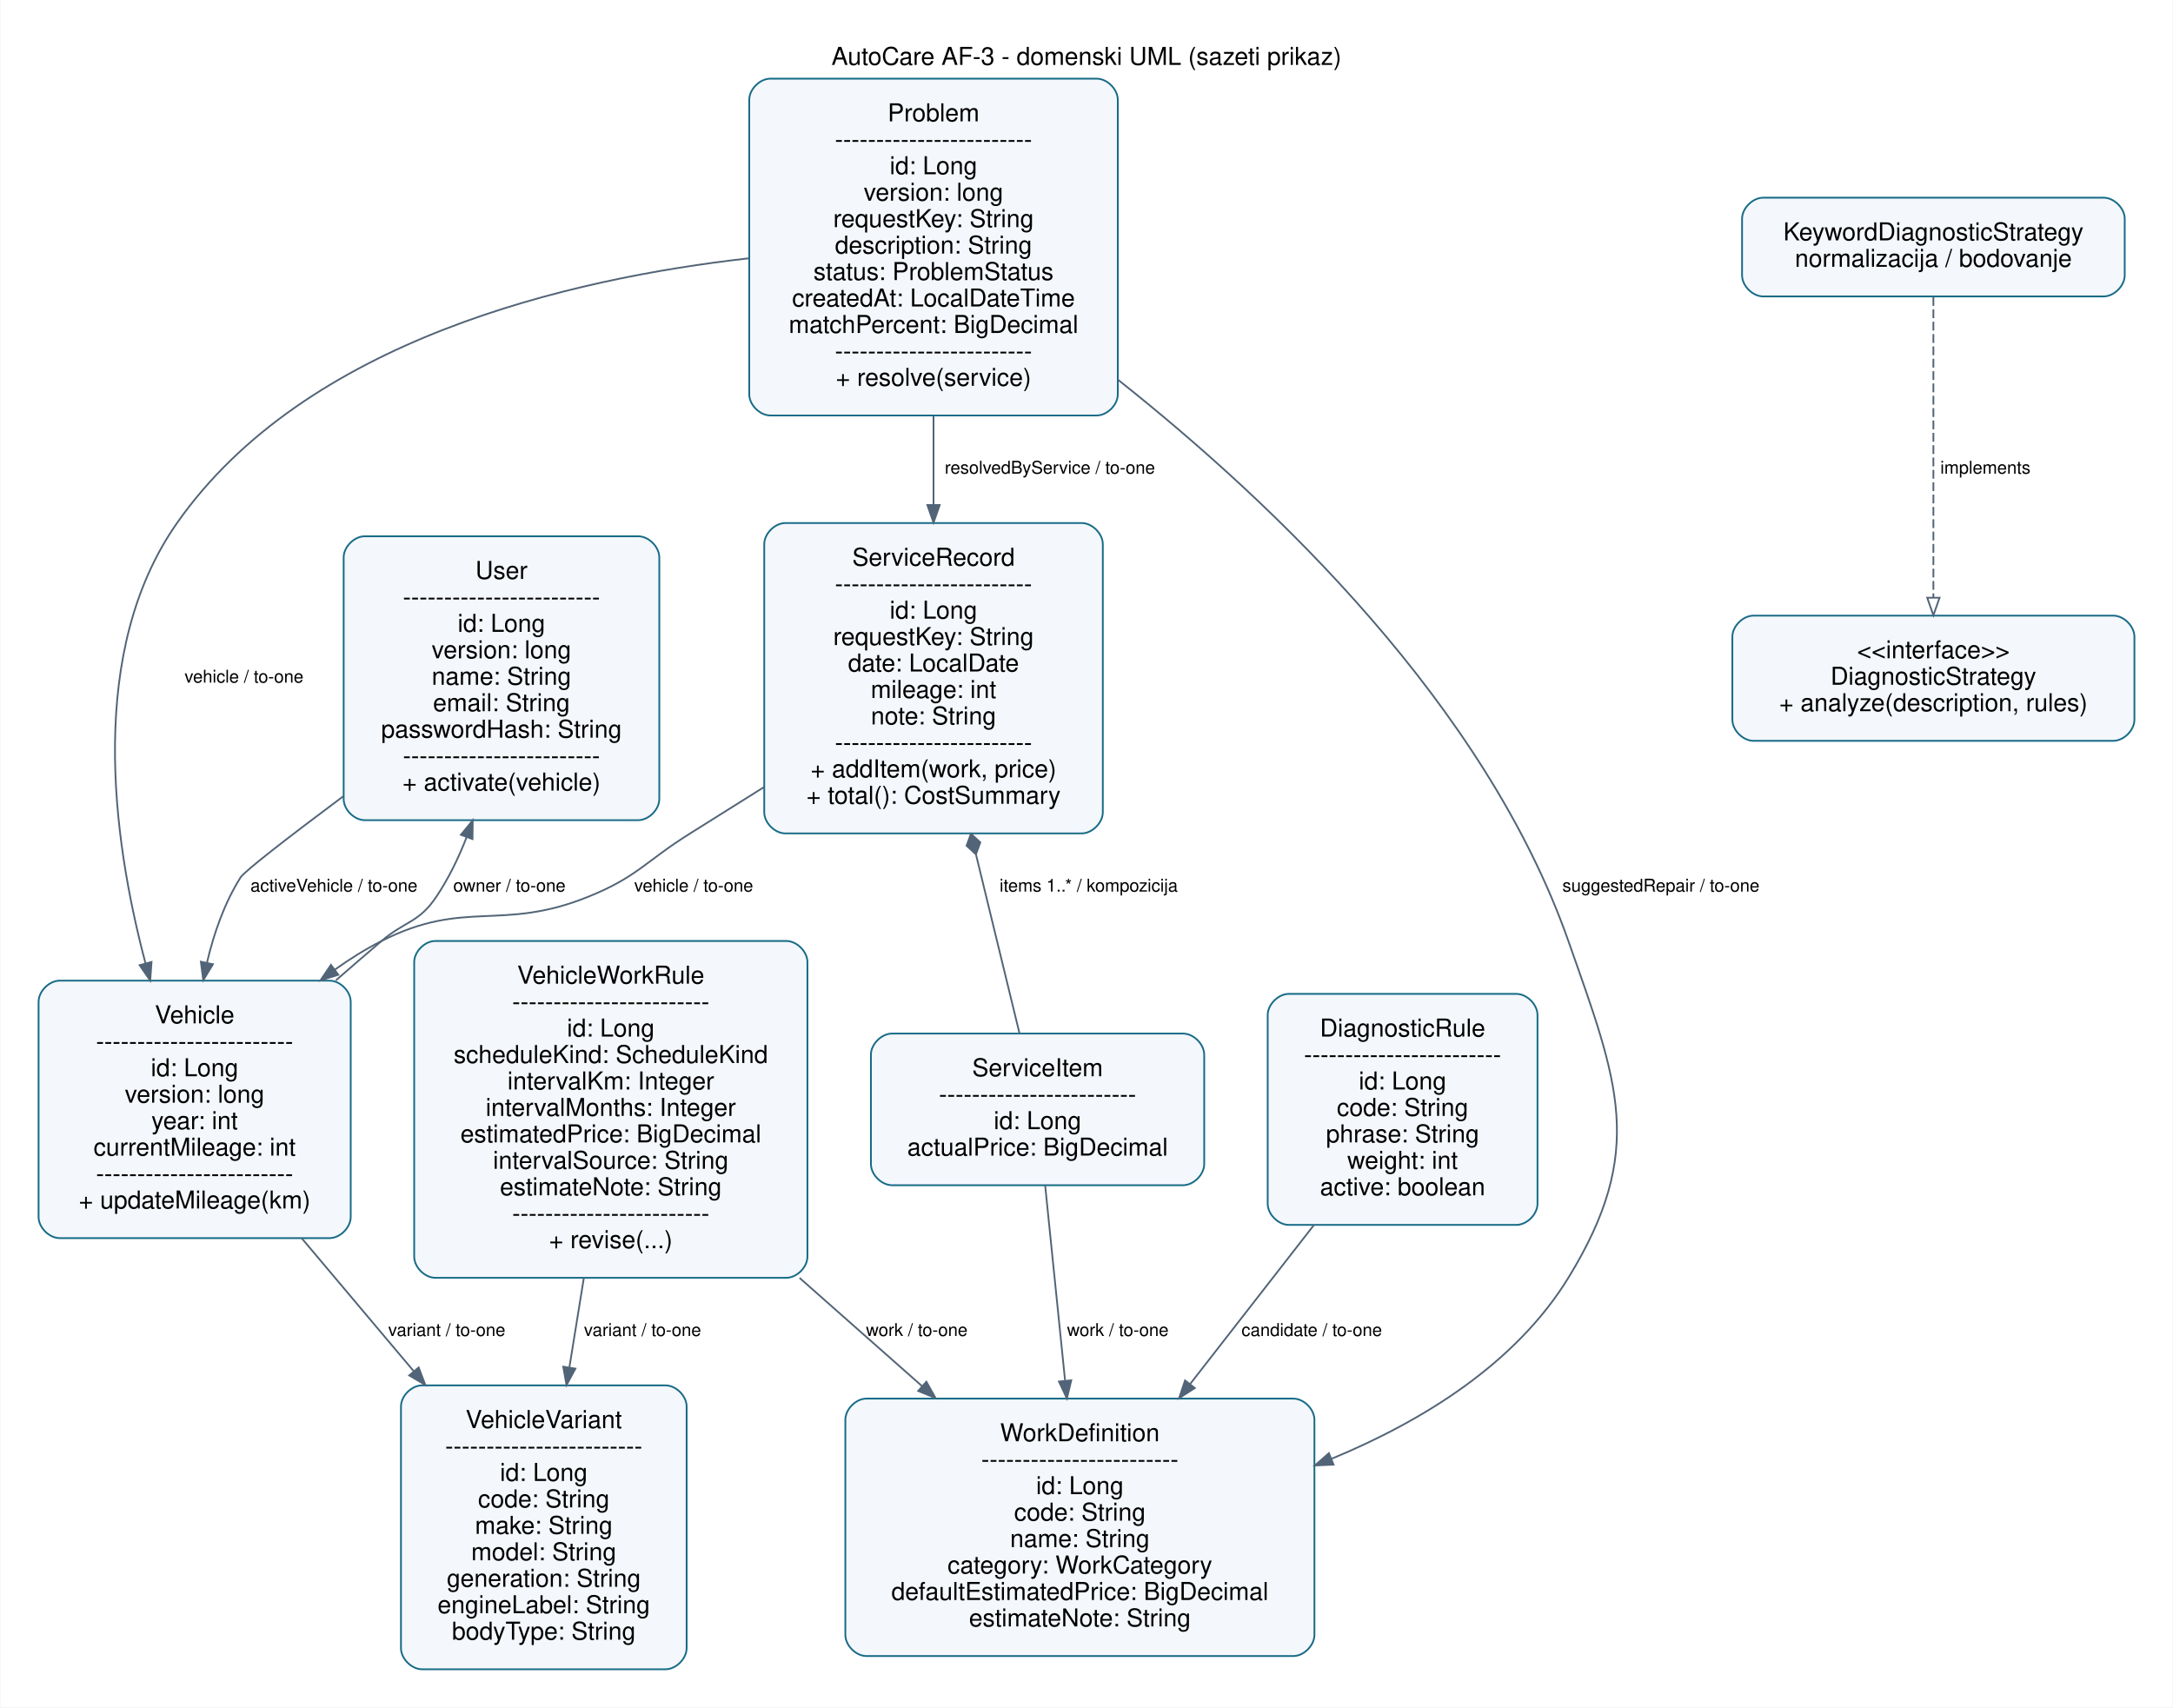
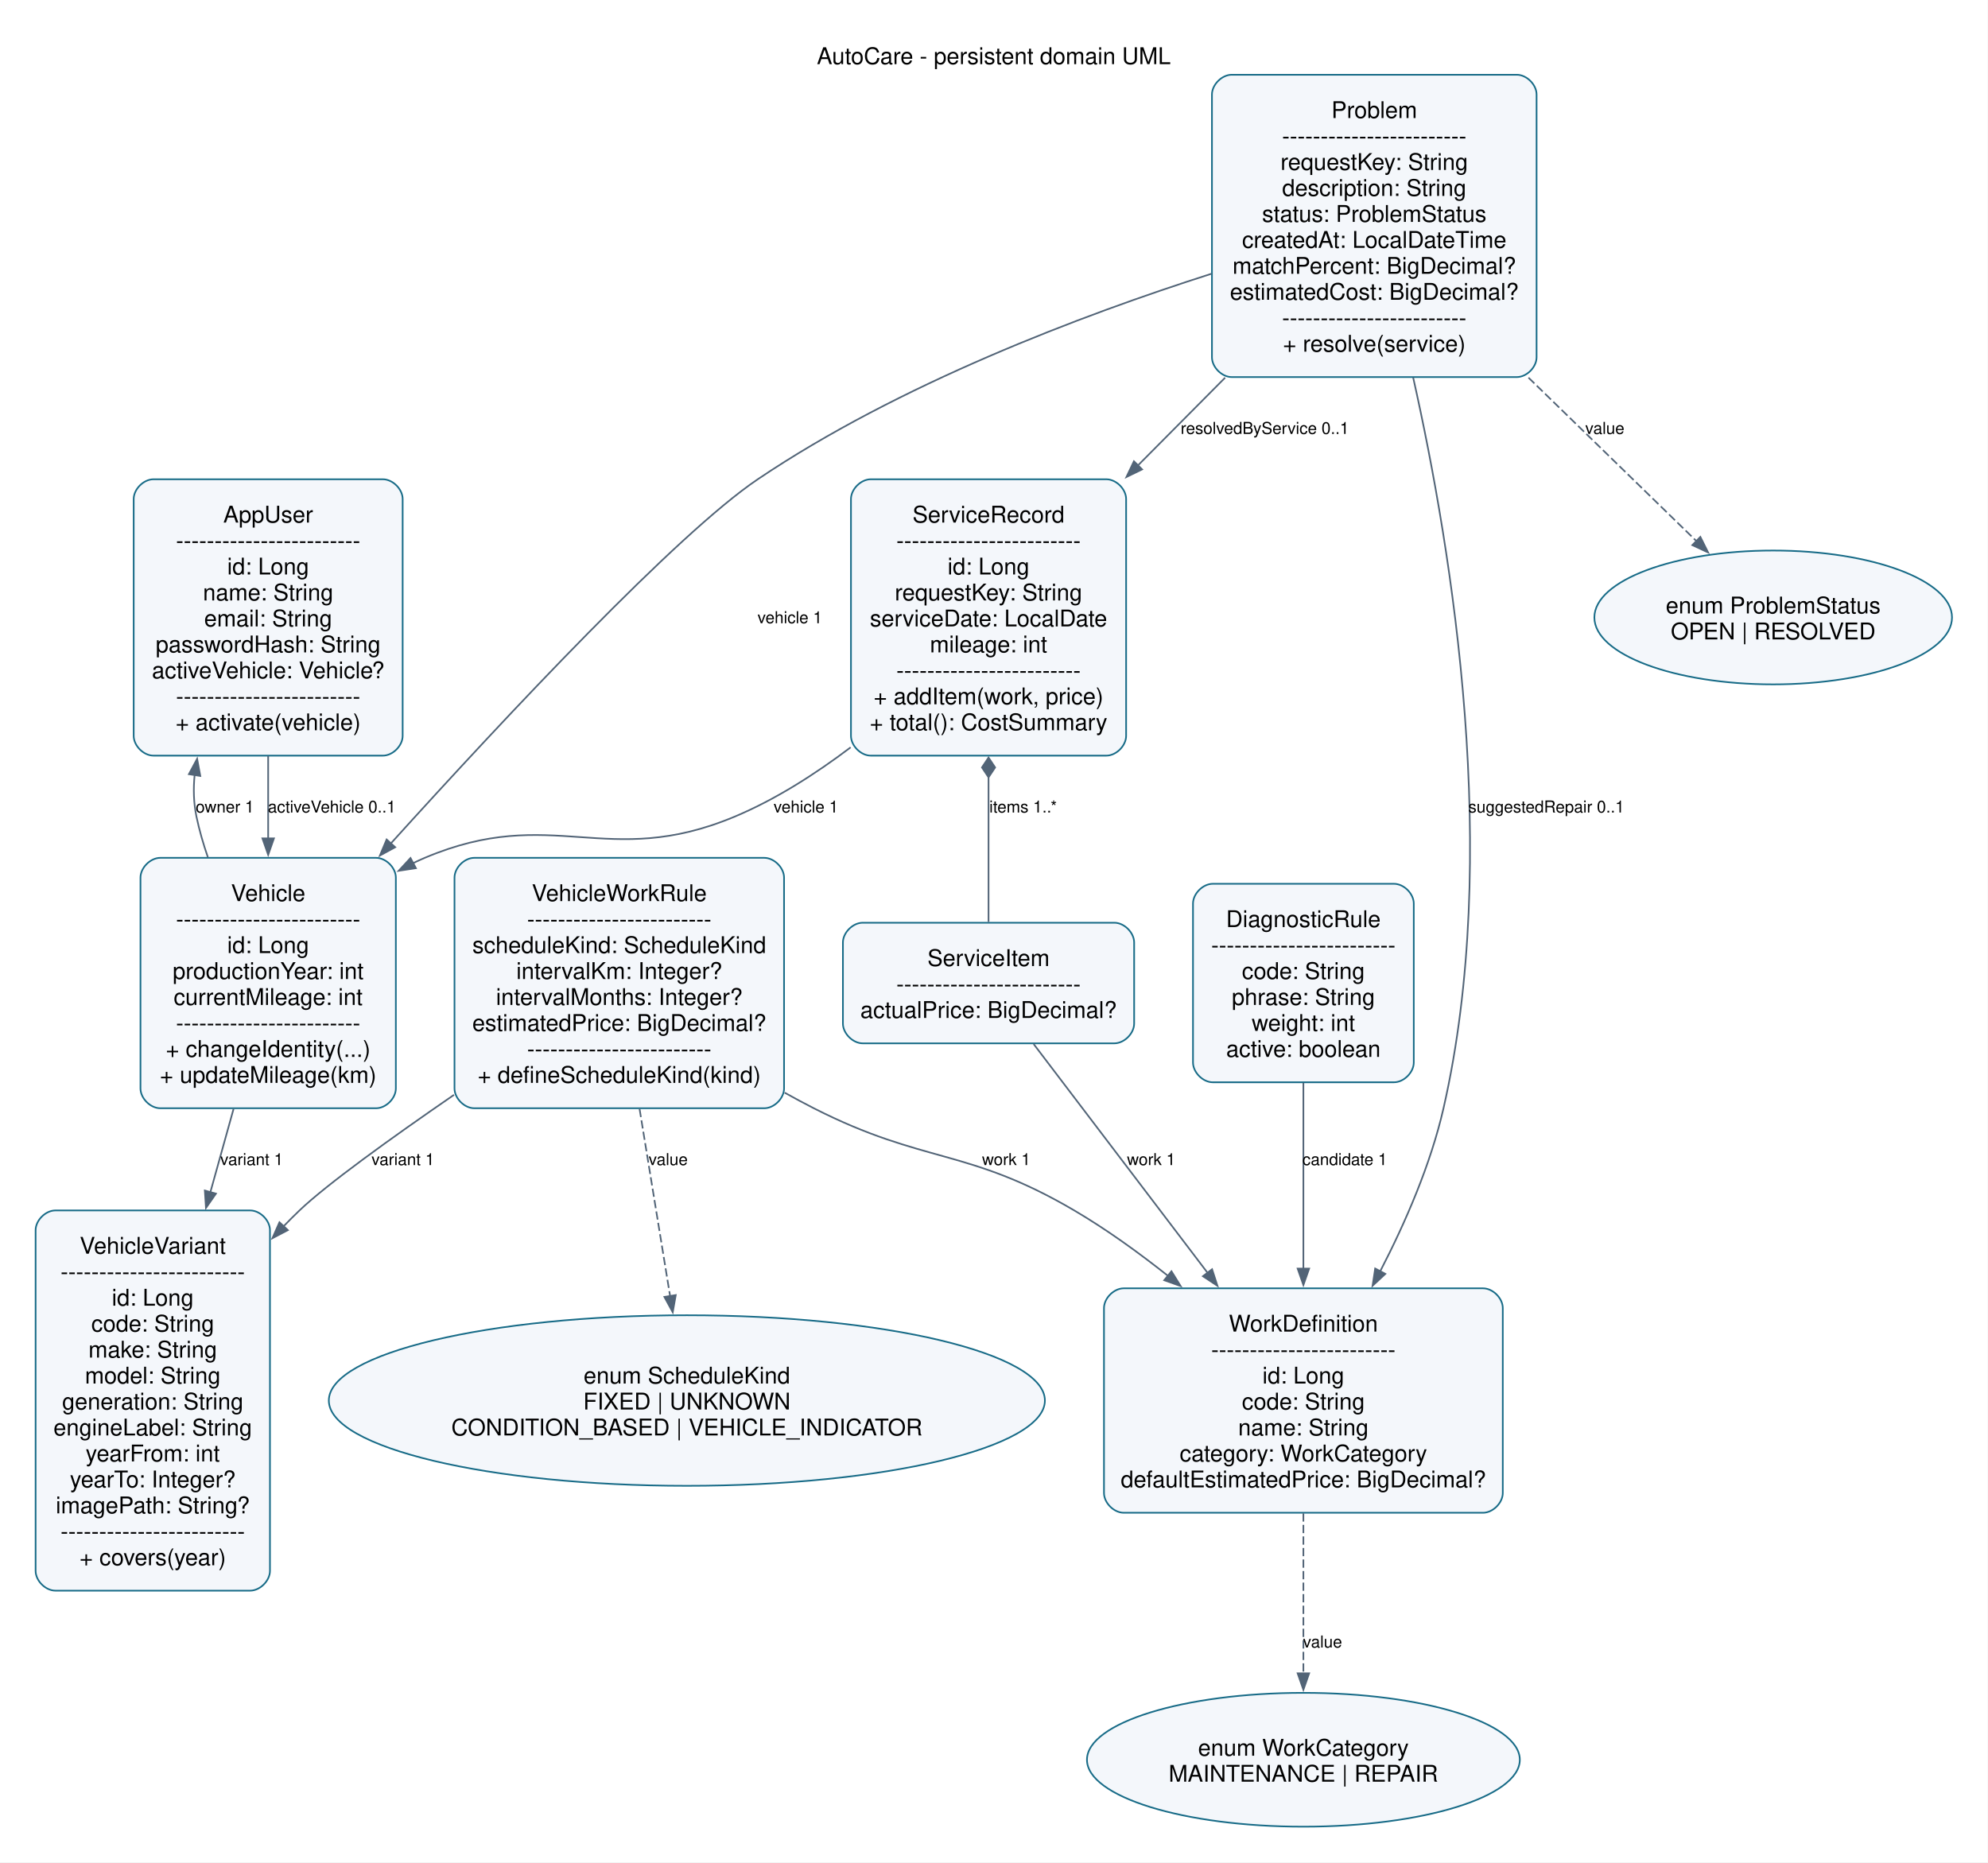
- <svg xmlns="http://www.w3.org/2000/svg" width="1232pt" height="968pt" viewBox="0.00 0.00 1231.70 968.20">
-   <g id="graph0" class="graph" transform="scale(1 1) rotate(0) translate(21.6 946.6)">
-     <polygon fill="white" stroke="transparent" points="-21.6,21.6 -21.6,-946.6 1210.1,-946.6 1210.1,21.6 -21.6,21.6" />
-     <text text-anchor="middle" x="594.25" y="-909.8" font-family="Helvetica,sans-Serif" font-size="14.00">AutoCare AF-3 - domenski UML (sazeti prikaz)</text>
+ <svg xmlns="http://www.w3.org/2000/svg" width="1206pt" height="1130pt" viewBox="0.00 0.00 1206.00 1130.00">
+   <g id="graph0" class="graph" transform="scale(1 1) rotate(0) translate(21.6 1108.23)">
+     <polygon fill="white" stroke="none" points="-21.6,21.6 -21.6,-1108.23 1184.17,-1108.23 1184.17,21.6 -21.6,21.6" />
+     <text xml:space="preserve" text-anchor="middle" x="581.28" y="-1069.33" font-family="Helvetica,sans-Serif" font-size="14.00">AutoCare - persistent domain UML</text>
    <g id="node1" class="node">
-       <path fill="#f4f7fb" stroke="#176b87" d="M340,-642.5C340,-642.5 185,-642.5 185,-642.5 179,-642.5 173,-636.5 173,-630.5 173,-630.5 173,-493.5 173,-493.5 173,-487.5 179,-481.5 185,-481.5 185,-481.5 340,-481.5 340,-481.5 346,-481.5 352,-487.5 352,-493.5 352,-493.5 352,-630.5 352,-630.5 352,-636.5 346,-642.5 340,-642.5" />
-       <text text-anchor="middle" x="262.5" y="-618.3" font-family="Helvetica,sans-Serif" font-size="14.00">User</text>
-       <text text-anchor="middle" x="262.5" y="-603.3" font-family="Helvetica,sans-Serif" font-size="14.00">------------------------</text>
-       <text text-anchor="middle" x="262.5" y="-588.3" font-family="Helvetica,sans-Serif" font-size="14.00">id: Long</text>
-       <text text-anchor="middle" x="262.5" y="-573.3" font-family="Helvetica,sans-Serif" font-size="14.00">version: long</text>
-       <text text-anchor="middle" x="262.5" y="-558.3" font-family="Helvetica,sans-Serif" font-size="14.00">name: String</text>
-       <text text-anchor="middle" x="262.5" y="-543.3" font-family="Helvetica,sans-Serif" font-size="14.00">email: String</text>
-       <text text-anchor="middle" x="262.5" y="-528.3" font-family="Helvetica,sans-Serif" font-size="14.00">passwordHash: String</text>
-       <text text-anchor="middle" x="262.5" y="-513.3" font-family="Helvetica,sans-Serif" font-size="14.00">------------------------</text>
-       <text text-anchor="middle" x="262.5" y="-498.3" font-family="Helvetica,sans-Serif" font-size="14.00">+ activate(vehicle)</text>
+       <path fill="#f4f7fb" stroke="#176b87" d="M210.67,-817.46C210.67,-817.46 71.5,-817.46 71.5,-817.46 65.5,-817.46 59.5,-811.46 59.5,-805.46 59.5,-805.46 59.5,-661.79 59.5,-661.79 59.5,-655.79 65.5,-649.79 71.5,-649.79 71.5,-649.79 210.67,-649.79 210.67,-649.79 216.67,-649.79 222.67,-655.79 222.67,-661.79 222.67,-661.79 222.67,-805.46 222.67,-805.46 222.67,-811.46 216.67,-817.46 210.67,-817.46" />
+       <text xml:space="preserve" text-anchor="middle" x="141.08" y="-791.2" font-family="Helvetica,sans-Serif" font-size="14.00">AppUser</text>
+       <text xml:space="preserve" text-anchor="middle" x="141.08" y="-775.45" font-family="Helvetica,sans-Serif" font-size="14.00">------------------------</text>
+       <text xml:space="preserve" text-anchor="middle" x="141.08" y="-759.7" font-family="Helvetica,sans-Serif" font-size="14.00">id: Long</text>
+       <text xml:space="preserve" text-anchor="middle" x="141.08" y="-743.95" font-family="Helvetica,sans-Serif" font-size="14.00">name: String</text>
+       <text xml:space="preserve" text-anchor="middle" x="141.08" y="-728.2" font-family="Helvetica,sans-Serif" font-size="14.00">email: String</text>
+       <text xml:space="preserve" text-anchor="middle" x="141.08" y="-712.45" font-family="Helvetica,sans-Serif" font-size="14.00">passwordHash: String</text>
+       <text xml:space="preserve" text-anchor="middle" x="141.08" y="-696.7" font-family="Helvetica,sans-Serif" font-size="14.00">activeVehicle: Vehicle?</text>
+       <text xml:space="preserve" text-anchor="middle" x="141.08" y="-680.95" font-family="Helvetica,sans-Serif" font-size="14.00">------------------------</text>
+       <text xml:space="preserve" text-anchor="middle" x="141.08" y="-665.2" font-family="Helvetica,sans-Serif" font-size="14.00">+ activate(vehicle)</text>
+     </g>
+     <g id="node3" class="node">
+       <path fill="#f4f7fb" stroke="#176b87" d="M206.54,-587.79C206.54,-587.79 75.62,-587.79 75.62,-587.79 69.62,-587.79 63.62,-581.79 63.62,-575.79 63.62,-575.79 63.62,-447.87 63.62,-447.87 63.62,-441.87 69.62,-435.87 75.62,-435.87 75.62,-435.87 206.54,-435.87 206.54,-435.87 212.54,-435.87 218.54,-441.87 218.54,-447.87 218.54,-447.87 218.54,-575.79 218.54,-575.79 218.54,-581.79 212.54,-587.79 206.54,-587.79" />
+       <text xml:space="preserve" text-anchor="middle" x="141.08" y="-561.53" font-family="Helvetica,sans-Serif" font-size="14.00">Vehicle</text>
+       <text xml:space="preserve" text-anchor="middle" x="141.08" y="-545.78" font-family="Helvetica,sans-Serif" font-size="14.00">------------------------</text>
+       <text xml:space="preserve" text-anchor="middle" x="141.08" y="-530.03" font-family="Helvetica,sans-Serif" font-size="14.00">id: Long</text>
+       <text xml:space="preserve" text-anchor="middle" x="141.08" y="-514.28" font-family="Helvetica,sans-Serif" font-size="14.00">productionYear: int</text>
+       <text xml:space="preserve" text-anchor="middle" x="141.08" y="-498.53" font-family="Helvetica,sans-Serif" font-size="14.00">currentMileage: int</text>
+       <text xml:space="preserve" text-anchor="middle" x="141.08" y="-482.78" font-family="Helvetica,sans-Serif" font-size="14.00">------------------------</text>
+       <text xml:space="preserve" text-anchor="middle" x="141.08" y="-467.03" font-family="Helvetica,sans-Serif" font-size="14.00">+ changeIdentity(...)</text>
+       <text xml:space="preserve" text-anchor="middle" x="141.08" y="-451.28" font-family="Helvetica,sans-Serif" font-size="14.00">+ updateMileage(km)</text>
+     </g>
+     <g id="edge1" class="edge">
+       <path fill="none" stroke="#526477" d="M141.08,-649.53C141.08,-633.14 141.08,-615.89 141.08,-599.39" />
+       <polygon fill="#526477" stroke="#526477" points="144.59,-599.61 141.09,-589.61 137.59,-599.61 144.59,-599.61" />
+       <text xml:space="preserve" text-anchor="middle" x="179.71" y="-615.29" font-family="Helvetica,sans-Serif" font-size="10.00">activeVehicle 0..1</text>
    </g>
    <g id="node2" class="node">
-       <path fill="#f4f7fb" stroke="#176b87" d="M165,-390.5C165,-390.5 12,-390.5 12,-390.5 6,-390.5 0,-384.5 0,-378.5 0,-378.5 0,-256.5 0,-256.5 0,-250.5 6,-244.5 12,-244.5 12,-244.5 165,-244.5 165,-244.5 171,-244.5 177,-250.5 177,-256.5 177,-256.5 177,-378.5 177,-378.5 177,-384.5 171,-390.5 165,-390.5" />
-       <text text-anchor="middle" x="88.5" y="-366.3" font-family="Helvetica,sans-Serif" font-size="14.00">Vehicle</text>
-       <text text-anchor="middle" x="88.5" y="-351.3" font-family="Helvetica,sans-Serif" font-size="14.00">------------------------</text>
-       <text text-anchor="middle" x="88.5" y="-336.3" font-family="Helvetica,sans-Serif" font-size="14.00">id: Long</text>
-       <text text-anchor="middle" x="88.5" y="-321.3" font-family="Helvetica,sans-Serif" font-size="14.00">version: long</text>
-       <text text-anchor="middle" x="88.5" y="-306.3" font-family="Helvetica,sans-Serif" font-size="14.00">year: int</text>
-       <text text-anchor="middle" x="88.5" y="-291.3" font-family="Helvetica,sans-Serif" font-size="14.00">currentMileage: int</text>
-       <text text-anchor="middle" x="88.5" y="-276.3" font-family="Helvetica,sans-Serif" font-size="14.00">------------------------</text>
-       <text text-anchor="middle" x="88.5" y="-261.3" font-family="Helvetica,sans-Serif" font-size="14.00">+ updateMileage(km)</text>
-     </g>
-     <g id="edge1" class="edge">
-       <path fill="none" stroke="#526477" d="M172.78,-495.05C143.02,-472.82 116.79,-452.65 114.5,-449 105.42,-434.52 99.42,-417.51 95.48,-400.64" />
-       <polygon fill="#526477" stroke="#526477" points="98.88,-399.8 93.38,-390.75 92.03,-401.25 98.88,-399.8" />
-       <text text-anchor="middle" x="167.5" y="-441" font-family="Helvetica,sans-Serif" font-size="10.00">activeVehicle / to-one</text>
+       <path fill="#f4f7fb" stroke="#176b87" d="M130.17,-373.87C130.17,-373.87 12,-373.87 12,-373.87 6,-373.87 0,-367.87 0,-361.87 0,-361.87 0,-155.2 0,-155.2 0,-149.2 6,-143.2 12,-143.2 12,-143.2 130.17,-143.2 130.17,-143.2 136.17,-143.2 142.17,-149.2 142.17,-155.2 142.17,-155.2 142.17,-361.87 142.17,-361.87 142.17,-367.87 136.17,-373.87 130.17,-373.87" />
+       <text xml:space="preserve" text-anchor="middle" x="71.08" y="-347.61" font-family="Helvetica,sans-Serif" font-size="14.00">VehicleVariant</text>
+       <text xml:space="preserve" text-anchor="middle" x="71.08" y="-331.86" font-family="Helvetica,sans-Serif" font-size="14.00">------------------------</text>
+       <text xml:space="preserve" text-anchor="middle" x="71.08" y="-316.11" font-family="Helvetica,sans-Serif" font-size="14.00">id: Long</text>
+       <text xml:space="preserve" text-anchor="middle" x="71.08" y="-300.36" font-family="Helvetica,sans-Serif" font-size="14.00">code: String</text>
+       <text xml:space="preserve" text-anchor="middle" x="71.08" y="-284.61" font-family="Helvetica,sans-Serif" font-size="14.00">make: String</text>
+       <text xml:space="preserve" text-anchor="middle" x="71.08" y="-268.86" font-family="Helvetica,sans-Serif" font-size="14.00">model: String</text>
+       <text xml:space="preserve" text-anchor="middle" x="71.08" y="-253.11" font-family="Helvetica,sans-Serif" font-size="14.00">generation: String</text>
+       <text xml:space="preserve" text-anchor="middle" x="71.08" y="-237.36" font-family="Helvetica,sans-Serif" font-size="14.00">engineLabel: String</text>
+       <text xml:space="preserve" text-anchor="middle" x="71.08" y="-221.61" font-family="Helvetica,sans-Serif" font-size="14.00">yearFrom: int</text>
+       <text xml:space="preserve" text-anchor="middle" x="71.08" y="-205.86" font-family="Helvetica,sans-Serif" font-size="14.00">yearTo: Integer?</text>
+       <text xml:space="preserve" text-anchor="middle" x="71.08" y="-190.11" font-family="Helvetica,sans-Serif" font-size="14.00">imagePath: String?</text>
+       <text xml:space="preserve" text-anchor="middle" x="71.08" y="-174.36" font-family="Helvetica,sans-Serif" font-size="14.00">------------------------</text>
+       <text xml:space="preserve" text-anchor="middle" x="71.08" y="-158.61" font-family="Helvetica,sans-Serif" font-size="14.00">+ covers(year)</text>
    </g>
    <g id="edge2" class="edge">
-       <path fill="none" stroke="#526477" d="M168.58,-390.64C177.28,-398.25 186.04,-405.82 194.5,-413 208,-424.45 215.62,-423.31 225.5,-438 232.42,-448.29 238.09,-459.92 242.71,-471.82" />
-       <polygon fill="#526477" stroke="#526477" points="239.48,-473.2 246.19,-481.39 246.06,-470.8 239.48,-473.2" />
-       <text text-anchor="middle" x="267" y="-441" font-family="Helvetica,sans-Serif" font-size="10.00">owner / to-one</text>
-     </g>
-     <g id="node3" class="node">
-       <path fill="#f4f7fb" stroke="#176b87" d="M355.5,-161C355.5,-161 217.5,-161 217.5,-161 211.5,-161 205.5,-155 205.5,-149 205.5,-149 205.5,-12 205.5,-12 205.5,-6 211.5,0 217.5,0 217.5,0 355.5,0 355.5,0 361.5,0 367.5,-6 367.5,-12 367.5,-12 367.5,-149 367.5,-149 367.5,-155 361.5,-161 355.5,-161" />
-       <text text-anchor="middle" x="286.5" y="-136.8" font-family="Helvetica,sans-Serif" font-size="14.00">VehicleVariant</text>
-       <text text-anchor="middle" x="286.5" y="-121.8" font-family="Helvetica,sans-Serif" font-size="14.00">------------------------</text>
-       <text text-anchor="middle" x="286.5" y="-106.8" font-family="Helvetica,sans-Serif" font-size="14.00">id: Long</text>
-       <text text-anchor="middle" x="286.5" y="-91.8" font-family="Helvetica,sans-Serif" font-size="14.00">code: String</text>
-       <text text-anchor="middle" x="286.5" y="-76.8" font-family="Helvetica,sans-Serif" font-size="14.00">make: String</text>
-       <text text-anchor="middle" x="286.5" y="-61.8" font-family="Helvetica,sans-Serif" font-size="14.00">model: String</text>
-       <text text-anchor="middle" x="286.5" y="-46.8" font-family="Helvetica,sans-Serif" font-size="14.00">generation: String</text>
-       <text text-anchor="middle" x="286.5" y="-31.8" font-family="Helvetica,sans-Serif" font-size="14.00">engineLabel: String</text>
-       <text text-anchor="middle" x="286.5" y="-16.8" font-family="Helvetica,sans-Serif" font-size="14.00">bodyType: String</text>
+       <path fill="none" stroke="#526477" d="M104.49,-588.18C101.68,-596.34 99.28,-604.64 97.58,-612.79 95.84,-621.16 95.62,-629.72 96.49,-638.23" />
+       <polygon fill="#526477" stroke="#526477" points="92.99,-638.54 97.99,-647.88 99.91,-637.46 92.99,-638.54" />
+       <text xml:space="preserve" text-anchor="middle" x="114.83" y="-615.29" font-family="Helvetica,sans-Serif" font-size="10.00">owner 1</text>
    </g>
    <g id="edge3" class="edge">
-       <path fill="none" stroke="#526477" d="M149.25,-244.4C169.34,-220.55 191.91,-193.76 212.86,-168.9" />
-       <polygon fill="#526477" stroke="#526477" points="215.54,-171.15 219.3,-161.25 210.18,-166.64 215.54,-171.15" />
-       <text text-anchor="middle" x="231.5" y="-189" font-family="Helvetica,sans-Serif" font-size="10.00">variant / to-one</text>
+       <path fill="none" stroke="#526477" d="M120.08,-435.44C115.61,-419.39 110.78,-402.04 105.95,-384.7" />
+       <polygon fill="#526477" stroke="#526477" points="109.41,-384.07 103.35,-375.38 102.66,-385.95 109.41,-384.07" />
+       <text xml:space="preserve" text-anchor="middle" x="131.1" y="-401.37" font-family="Helvetica,sans-Serif" font-size="10.00">variant 1</text>
    </g>
    <g id="node4" class="node">
-       <path fill="#f4f7fb" stroke="#176b87" d="M711.5,-153.5C711.5,-153.5 469.5,-153.5 469.5,-153.5 463.5,-153.5 457.5,-147.5 457.5,-141.5 457.5,-141.5 457.5,-19.5 457.5,-19.5 457.5,-13.5 463.5,-7.5 469.5,-7.5 469.5,-7.5 711.5,-7.5 711.5,-7.5 717.5,-7.5 723.5,-13.5 723.5,-19.5 723.5,-19.5 723.5,-141.5 723.5,-141.5 723.5,-147.5 717.5,-153.5 711.5,-153.5" />
-       <text text-anchor="middle" x="590.5" y="-129.3" font-family="Helvetica,sans-Serif" font-size="14.00">WorkDefinition</text>
-       <text text-anchor="middle" x="590.5" y="-114.3" font-family="Helvetica,sans-Serif" font-size="14.00">------------------------</text>
-       <text text-anchor="middle" x="590.5" y="-99.3" font-family="Helvetica,sans-Serif" font-size="14.00">id: Long</text>
-       <text text-anchor="middle" x="590.5" y="-84.3" font-family="Helvetica,sans-Serif" font-size="14.00">code: String</text>
-       <text text-anchor="middle" x="590.5" y="-69.3" font-family="Helvetica,sans-Serif" font-size="14.00">name: String</text>
-       <text text-anchor="middle" x="590.5" y="-54.3" font-family="Helvetica,sans-Serif" font-size="14.00">category: WorkCategory</text>
-       <text text-anchor="middle" x="590.5" y="-39.3" font-family="Helvetica,sans-Serif" font-size="14.00">defaultEstimatedPrice: BigDecimal</text>
-       <text text-anchor="middle" x="590.5" y="-24.3" font-family="Helvetica,sans-Serif" font-size="14.00">estimateNote: String</text>
+       <path fill="#f4f7fb" stroke="#176b87" d="M878.05,-326.62C878.05,-326.62 660.12,-326.62 660.12,-326.62 654.12,-326.62 648.12,-320.62 648.12,-314.62 648.12,-314.62 648.12,-202.45 648.12,-202.45 648.12,-196.45 654.12,-190.45 660.12,-190.45 660.12,-190.45 878.05,-190.45 878.05,-190.45 884.05,-190.45 890.05,-196.45 890.05,-202.45 890.05,-202.45 890.05,-314.62 890.05,-314.62 890.05,-320.62 884.05,-326.62 878.05,-326.62" />
+       <text xml:space="preserve" text-anchor="middle" x="769.09" y="-300.36" font-family="Helvetica,sans-Serif" font-size="14.00">WorkDefinition</text>
+       <text xml:space="preserve" text-anchor="middle" x="769.09" y="-284.61" font-family="Helvetica,sans-Serif" font-size="14.00">------------------------</text>
+       <text xml:space="preserve" text-anchor="middle" x="769.09" y="-268.86" font-family="Helvetica,sans-Serif" font-size="14.00">id: Long</text>
+       <text xml:space="preserve" text-anchor="middle" x="769.09" y="-253.11" font-family="Helvetica,sans-Serif" font-size="14.00">code: String</text>
+       <text xml:space="preserve" text-anchor="middle" x="769.09" y="-237.36" font-family="Helvetica,sans-Serif" font-size="14.00">name: String</text>
+       <text xml:space="preserve" text-anchor="middle" x="769.09" y="-221.61" font-family="Helvetica,sans-Serif" font-size="14.00">category: WorkCategory</text>
+       <text xml:space="preserve" text-anchor="middle" x="769.09" y="-205.86" font-family="Helvetica,sans-Serif" font-size="14.00">defaultEstimatedPrice: BigDecimal?</text>
+     </g>
+     <g id="node10" class="node">
+       <ellipse fill="#f4f7fb" stroke="#176b87" cx="769.09" cy="-40.6" rx="131.29" ry="40.6" />
+       <text xml:space="preserve" text-anchor="middle" x="769.09" y="-43.05" font-family="Helvetica,sans-Serif" font-size="14.00">enum WorkCategory</text>
+       <text xml:space="preserve" text-anchor="middle" x="769.09" y="-27.3" font-family="Helvetica,sans-Serif" font-size="14.00">MAINTENANCE | REPAIR</text>
+     </g>
+     <g id="edge13" class="edge">
+       <path fill="none" stroke="#526477" stroke-dasharray="5,2" d="M769.09,-190.1C769.09,-158.64 769.09,-121.81 769.09,-92.69" />
+       <polygon fill="#526477" stroke="#526477" points="772.59,-93.05 769.09,-83.05 765.59,-93.05 772.59,-93.05" />
+       <text xml:space="preserve" text-anchor="middle" x="780.71" y="-108.7" font-family="Helvetica,sans-Serif" font-size="10.00">value</text>
    </g>
    <g id="node5" class="node">
-       <path fill="#f4f7fb" stroke="#176b87" d="M424,-413C424,-413 225,-413 225,-413 219,-413 213,-407 213,-401 213,-401 213,-234 213,-234 213,-228 219,-222 225,-222 225,-222 424,-222 424,-222 430,-222 436,-228 436,-234 436,-234 436,-401 436,-401 436,-407 430,-413 424,-413" />
-       <text text-anchor="middle" x="324.5" y="-388.8" font-family="Helvetica,sans-Serif" font-size="14.00">VehicleWorkRule</text>
-       <text text-anchor="middle" x="324.5" y="-373.8" font-family="Helvetica,sans-Serif" font-size="14.00">------------------------</text>
-       <text text-anchor="middle" x="324.5" y="-358.8" font-family="Helvetica,sans-Serif" font-size="14.00">id: Long</text>
-       <text text-anchor="middle" x="324.5" y="-343.8" font-family="Helvetica,sans-Serif" font-size="14.00">scheduleKind: ScheduleKind</text>
-       <text text-anchor="middle" x="324.5" y="-328.8" font-family="Helvetica,sans-Serif" font-size="14.00">intervalKm: Integer</text>
-       <text text-anchor="middle" x="324.5" y="-313.8" font-family="Helvetica,sans-Serif" font-size="14.00">intervalMonths: Integer</text>
-       <text text-anchor="middle" x="324.5" y="-298.8" font-family="Helvetica,sans-Serif" font-size="14.00">estimatedPrice: BigDecimal</text>
-       <text text-anchor="middle" x="324.5" y="-283.8" font-family="Helvetica,sans-Serif" font-size="14.00">intervalSource: String</text>
-       <text text-anchor="middle" x="324.5" y="-268.8" font-family="Helvetica,sans-Serif" font-size="14.00">estimateNote: String</text>
-       <text text-anchor="middle" x="324.5" y="-253.8" font-family="Helvetica,sans-Serif" font-size="14.00">------------------------</text>
-       <text text-anchor="middle" x="324.5" y="-238.8" font-family="Helvetica,sans-Serif" font-size="14.00">+ revise(...)</text>
+       <path fill="#f4f7fb" stroke="#176b87" d="M442.04,-587.79C442.04,-587.79 266.12,-587.79 266.12,-587.79 260.12,-587.79 254.12,-581.79 254.12,-575.79 254.12,-575.79 254.12,-447.87 254.12,-447.87 254.12,-441.87 260.12,-435.87 266.12,-435.87 266.12,-435.87 442.04,-435.87 442.04,-435.87 448.04,-435.87 454.04,-441.87 454.04,-447.87 454.04,-447.87 454.04,-575.79 454.04,-575.79 454.04,-581.79 448.04,-587.79 442.04,-587.79" />
+       <text xml:space="preserve" text-anchor="middle" x="354.08" y="-561.53" font-family="Helvetica,sans-Serif" font-size="14.00">VehicleWorkRule</text>
+       <text xml:space="preserve" text-anchor="middle" x="354.08" y="-545.78" font-family="Helvetica,sans-Serif" font-size="14.00">------------------------</text>
+       <text xml:space="preserve" text-anchor="middle" x="354.08" y="-530.03" font-family="Helvetica,sans-Serif" font-size="14.00">scheduleKind: ScheduleKind</text>
+       <text xml:space="preserve" text-anchor="middle" x="354.08" y="-514.28" font-family="Helvetica,sans-Serif" font-size="14.00">intervalKm: Integer?</text>
+       <text xml:space="preserve" text-anchor="middle" x="354.08" y="-498.53" font-family="Helvetica,sans-Serif" font-size="14.00">intervalMonths: Integer?</text>
+       <text xml:space="preserve" text-anchor="middle" x="354.08" y="-482.78" font-family="Helvetica,sans-Serif" font-size="14.00">estimatedPrice: BigDecimal?</text>
+       <text xml:space="preserve" text-anchor="middle" x="354.08" y="-467.03" font-family="Helvetica,sans-Serif" font-size="14.00">------------------------</text>
+       <text xml:space="preserve" text-anchor="middle" x="354.08" y="-451.28" font-family="Helvetica,sans-Serif" font-size="14.00">+ defineScheduleKind(kind)</text>
    </g>
    <g id="edge4" class="edge">
-       <path fill="none" stroke="#526477" d="M309.21,-221.93C306.51,-205.24 303.71,-187.91 301.03,-171.36" />
-       <polygon fill="#526477" stroke="#526477" points="304.43,-170.48 299.38,-161.17 297.52,-171.6 304.43,-170.48" />
-       <text text-anchor="middle" x="342.5" y="-189" font-family="Helvetica,sans-Serif" font-size="10.00">variant / to-one</text>
+       <path fill="none" stroke="#526477" d="M253.81,-444C215.31,-417.52 176.64,-389.67 160.08,-373.87 156.85,-370.79 153.64,-367.58 150.46,-364.28" />
+       <polygon fill="#526477" stroke="#526477" points="153.04,-361.92 143.66,-357.01 147.93,-366.71 153.04,-361.92" />
+       <text xml:space="preserve" text-anchor="middle" x="222.87" y="-401.37" font-family="Helvetica,sans-Serif" font-size="10.00">variant 1</text>
    </g>
    <g id="edge5" class="edge">
-       <path fill="none" stroke="#526477" d="M431.54,-221.93C454.63,-201.54 478.8,-180.18 501.13,-160.45" />
-       <polygon fill="#526477" stroke="#526477" points="503.45,-163.08 508.63,-153.83 498.82,-157.83 503.45,-163.08" />
-       <text text-anchor="middle" x="498" y="-189" font-family="Helvetica,sans-Serif" font-size="10.00">work / to-one</text>
+       <path fill="none" stroke="#526477" d="M454.4,-445.32C460.32,-442.02 466.24,-438.84 472.08,-435.87 539.34,-401.71 565.04,-412.08 630.09,-373.87 649.53,-362.45 669.07,-348.38 687.09,-334.06" />
+       <polygon fill="#526477" stroke="#526477" points="689.05,-336.97 694.63,-327.97 684.65,-331.53 689.05,-336.97" />
+       <text xml:space="preserve" text-anchor="middle" x="588.83" y="-401.37" font-family="Helvetica,sans-Serif" font-size="10.00">work 1</text>
+     </g>
+     <g id="node12" class="node">
+       <ellipse fill="#f4f7fb" stroke="#176b87" cx="395.08" cy="-258.54" rx="217.2" ry="51.74" />
+       <text xml:space="preserve" text-anchor="middle" x="395.08" y="-268.86" font-family="Helvetica,sans-Serif" font-size="14.00">enum ScheduleKind</text>
+       <text xml:space="preserve" text-anchor="middle" x="395.08" y="-253.11" font-family="Helvetica,sans-Serif" font-size="14.00">FIXED | UNKNOWN</text>
+       <text xml:space="preserve" text-anchor="middle" x="395.08" y="-237.36" font-family="Helvetica,sans-Serif" font-size="14.00">CONDITION_BASED | VEHICLE_INDICATOR</text>
+     </g>
+     <g id="edge15" class="edge">
+       <path fill="none" stroke="#526477" stroke-dasharray="5,2" d="M366.39,-435.44C372.3,-399.2 379.3,-356.28 384.91,-321.91" />
+       <polygon fill="#526477" stroke="#526477" points="388.35,-322.53 386.51,-312.1 381.44,-321.41 388.35,-322.53" />
+       <text xml:space="preserve" text-anchor="middle" x="383.76" y="-401.37" font-family="Helvetica,sans-Serif" font-size="10.00">value</text>
    </g>
    <g id="node6" class="node">
-       <path fill="#f4f7fb" stroke="#176b87" d="M591.5,-650C591.5,-650 423.5,-650 423.5,-650 417.5,-650 411.5,-644 411.5,-638 411.5,-638 411.5,-486 411.5,-486 411.5,-480 417.5,-474 423.5,-474 423.5,-474 591.5,-474 591.5,-474 597.5,-474 603.5,-480 603.5,-486 603.5,-486 603.5,-638 603.5,-638 603.5,-644 597.5,-650 591.5,-650" />
-       <text text-anchor="middle" x="507.5" y="-625.8" font-family="Helvetica,sans-Serif" font-size="14.00">ServiceRecord</text>
-       <text text-anchor="middle" x="507.5" y="-610.8" font-family="Helvetica,sans-Serif" font-size="14.00">------------------------</text>
-       <text text-anchor="middle" x="507.5" y="-595.8" font-family="Helvetica,sans-Serif" font-size="14.00">id: Long</text>
-       <text text-anchor="middle" x="507.5" y="-580.8" font-family="Helvetica,sans-Serif" font-size="14.00">requestKey: String</text>
-       <text text-anchor="middle" x="507.5" y="-565.8" font-family="Helvetica,sans-Serif" font-size="14.00">date: LocalDate</text>
-       <text text-anchor="middle" x="507.5" y="-550.8" font-family="Helvetica,sans-Serif" font-size="14.00">mileage: int</text>
-       <text text-anchor="middle" x="507.5" y="-535.8" font-family="Helvetica,sans-Serif" font-size="14.00">note: String</text>
-       <text text-anchor="middle" x="507.5" y="-520.8" font-family="Helvetica,sans-Serif" font-size="14.00">------------------------</text>
-       <text text-anchor="middle" x="507.5" y="-505.8" font-family="Helvetica,sans-Serif" font-size="14.00">+ addItem(work, price)</text>
-       <text text-anchor="middle" x="507.5" y="-490.8" font-family="Helvetica,sans-Serif" font-size="14.00">+ total(): CostSummary</text>
+       <path fill="#f4f7fb" stroke="#176b87" d="M649.55,-817.46C649.55,-817.46 506.63,-817.46 506.63,-817.46 500.63,-817.46 494.63,-811.46 494.63,-805.46 494.63,-805.46 494.63,-661.79 494.63,-661.79 494.63,-655.79 500.63,-649.79 506.63,-649.79 506.63,-649.79 649.55,-649.79 649.55,-649.79 655.55,-649.79 661.55,-655.79 661.55,-661.79 661.55,-661.79 661.55,-805.46 661.55,-805.46 661.55,-811.46 655.55,-817.46 649.55,-817.46" />
+       <text xml:space="preserve" text-anchor="middle" x="578.09" y="-791.2" font-family="Helvetica,sans-Serif" font-size="14.00">ServiceRecord</text>
+       <text xml:space="preserve" text-anchor="middle" x="578.09" y="-775.45" font-family="Helvetica,sans-Serif" font-size="14.00">------------------------</text>
+       <text xml:space="preserve" text-anchor="middle" x="578.09" y="-759.7" font-family="Helvetica,sans-Serif" font-size="14.00">id: Long</text>
+       <text xml:space="preserve" text-anchor="middle" x="578.09" y="-743.95" font-family="Helvetica,sans-Serif" font-size="14.00">requestKey: String</text>
+       <text xml:space="preserve" text-anchor="middle" x="578.09" y="-728.2" font-family="Helvetica,sans-Serif" font-size="14.00">serviceDate: LocalDate</text>
+       <text xml:space="preserve" text-anchor="middle" x="578.09" y="-712.45" font-family="Helvetica,sans-Serif" font-size="14.00">mileage: int</text>
+       <text xml:space="preserve" text-anchor="middle" x="578.09" y="-696.7" font-family="Helvetica,sans-Serif" font-size="14.00">------------------------</text>
+       <text xml:space="preserve" text-anchor="middle" x="578.09" y="-680.95" font-family="Helvetica,sans-Serif" font-size="14.00">+ addItem(work, price)</text>
+       <text xml:space="preserve" text-anchor="middle" x="578.09" y="-665.2" font-family="Helvetica,sans-Serif" font-size="14.00">+ total(): CostSummary</text>
    </g>
    <g id="edge6" class="edge">
-       <path fill="none" stroke="#526477" d="M411.42,-500.3C397.37,-491.46 383.07,-482.49 369.5,-474 343.78,-457.91 339.64,-449.34 311.5,-438 262.18,-418.13 241.92,-437.05 194.5,-413 185.42,-408.39 176.51,-402.82 167.95,-396.7" />
-       <polygon fill="#526477" stroke="#526477" points="169.97,-393.84 159.86,-390.68 165.8,-399.46 169.97,-393.84" />
-       <text text-anchor="middle" x="371.5" y="-441" font-family="Helvetica,sans-Serif" font-size="10.00">vehicle / to-one</text>
+       <path fill="none" stroke="#526477" d="M494.43,-654.82C472.88,-638.51 448.77,-623.14 424.08,-612.79 346.34,-580.22 313.72,-620.63 236.08,-587.79 233.73,-586.8 231.38,-585.72 229.04,-584.59" />
+       <polygon fill="#526477" stroke="#526477" points="230.72,-581.51 220.24,-579.92 227.43,-587.7 230.72,-581.51" />
+       <text xml:space="preserve" text-anchor="middle" x="467.33" y="-615.29" font-family="Helvetica,sans-Serif" font-size="10.00">vehicle 1</text>
    </g>
    <g id="node7" class="node">
-       <path fill="#f4f7fb" stroke="#176b87" d="M649,-360.5C649,-360.5 484,-360.5 484,-360.5 478,-360.5 472,-354.5 472,-348.5 472,-348.5 472,-286.5 472,-286.5 472,-280.5 478,-274.5 484,-274.5 484,-274.5 649,-274.5 649,-274.5 655,-274.5 661,-280.5 661,-286.5 661,-286.5 661,-348.5 661,-348.5 661,-354.5 655,-360.5 649,-360.5" />
-       <text text-anchor="middle" x="566.5" y="-336.3" font-family="Helvetica,sans-Serif" font-size="14.00">ServiceItem</text>
-       <text text-anchor="middle" x="566.5" y="-321.3" font-family="Helvetica,sans-Serif" font-size="14.00">------------------------</text>
-       <text text-anchor="middle" x="566.5" y="-306.3" font-family="Helvetica,sans-Serif" font-size="14.00">id: Long</text>
-       <text text-anchor="middle" x="566.5" y="-291.3" font-family="Helvetica,sans-Serif" font-size="14.00">actualPrice: BigDecimal</text>
+       <path fill="#f4f7fb" stroke="#176b87" d="M654.42,-548.42C654.42,-548.42 501.75,-548.42 501.75,-548.42 495.75,-548.42 489.75,-542.42 489.75,-536.42 489.75,-536.42 489.75,-487.25 489.75,-487.25 489.75,-481.25 495.75,-475.25 501.75,-475.25 501.75,-475.25 654.42,-475.25 654.42,-475.25 660.42,-475.25 666.42,-481.25 666.42,-487.25 666.42,-487.25 666.42,-536.42 666.42,-536.42 666.42,-542.42 660.42,-548.42 654.42,-548.42" />
+       <text xml:space="preserve" text-anchor="middle" x="578.09" y="-522.16" font-family="Helvetica,sans-Serif" font-size="14.00">ServiceItem</text>
+       <text xml:space="preserve" text-anchor="middle" x="578.09" y="-506.41" font-family="Helvetica,sans-Serif" font-size="14.00">------------------------</text>
+       <text xml:space="preserve" text-anchor="middle" x="578.09" y="-490.66" font-family="Helvetica,sans-Serif" font-size="14.00">actualPrice: BigDecimal?</text>
+     </g>
+     <g id="edge7" class="edge">
+       <path fill="none" stroke="#526477" d="M578.09,-636.76C578.09,-605.59 578.09,-572.88 578.09,-548.9" />
+       <polygon fill="#526477" stroke="#526477" points="578.09,-636.63 582.09,-642.63 578.09,-648.63 574.09,-642.63 578.09,-636.63" />
+       <text xml:space="preserve" text-anchor="middle" x="599.09" y="-615.29" font-family="Helvetica,sans-Serif" font-size="10.00">items 1..*</text>
+     </g>
+     <g id="edge8" class="edge">
+       <path fill="none" stroke="#526477" d="M605.45,-474.83C632.87,-438.76 675.91,-382.12 710.98,-335.99" />
+       <polygon fill="#526477" stroke="#526477" points="713.69,-338.2 716.96,-328.12 708.12,-333.96 713.69,-338.2" />
+       <text xml:space="preserve" text-anchor="middle" x="676.77" y="-401.37" font-family="Helvetica,sans-Serif" font-size="10.00">work 1</text>
+     </g>
+     <g id="node8" class="node">
+       <path fill="#f4f7fb" stroke="#176b87" d="M898.55,-1062.88C898.55,-1062.88 725.62,-1062.88 725.62,-1062.88 719.62,-1062.88 713.62,-1056.88 713.62,-1050.88 713.62,-1050.88 713.62,-891.46 713.62,-891.46 713.62,-885.46 719.62,-879.46 725.62,-879.46 725.62,-879.46 898.55,-879.46 898.55,-879.46 904.55,-879.46 910.55,-885.46 910.55,-891.46 910.55,-891.46 910.55,-1050.88 910.55,-1050.88 910.55,-1056.88 904.55,-1062.88 898.55,-1062.88" />
+       <text xml:space="preserve" text-anchor="middle" x="812.09" y="-1036.62" font-family="Helvetica,sans-Serif" font-size="14.00">Problem</text>
+       <text xml:space="preserve" text-anchor="middle" x="812.09" y="-1020.87" font-family="Helvetica,sans-Serif" font-size="14.00">------------------------</text>
+       <text xml:space="preserve" text-anchor="middle" x="812.09" y="-1005.12" font-family="Helvetica,sans-Serif" font-size="14.00">requestKey: String</text>
+       <text xml:space="preserve" text-anchor="middle" x="812.09" y="-989.37" font-family="Helvetica,sans-Serif" font-size="14.00">description: String</text>
+       <text xml:space="preserve" text-anchor="middle" x="812.09" y="-973.62" font-family="Helvetica,sans-Serif" font-size="14.00">status: ProblemStatus</text>
+       <text xml:space="preserve" text-anchor="middle" x="812.09" y="-957.87" font-family="Helvetica,sans-Serif" font-size="14.00">createdAt: LocalDateTime</text>
+       <text xml:space="preserve" text-anchor="middle" x="812.09" y="-942.12" font-family="Helvetica,sans-Serif" font-size="14.00">matchPercent: BigDecimal?</text>
+       <text xml:space="preserve" text-anchor="middle" x="812.09" y="-926.37" font-family="Helvetica,sans-Serif" font-size="14.00">estimatedCost: BigDecimal?</text>
+       <text xml:space="preserve" text-anchor="middle" x="812.09" y="-910.62" font-family="Helvetica,sans-Serif" font-size="14.00">------------------------</text>
+       <text xml:space="preserve" text-anchor="middle" x="812.09" y="-894.87" font-family="Helvetica,sans-Serif" font-size="14.00">+ resolve(service)</text>
+     </g>
+     <g id="edge9" class="edge">
+       <path fill="none" stroke="#526477" d="M713.32,-942.15C634.59,-917.01 523.73,-875.17 438.08,-817.46 389.32,-784.61 286.35,-674.81 215.45,-596.47" />
+       <polygon fill="#526477" stroke="#526477" points="218.15,-594.24 208.85,-589.16 212.95,-598.93 218.15,-594.24" />
+       <text xml:space="preserve" text-anchor="middle" x="457.58" y="-730.13" font-family="Helvetica,sans-Serif" font-size="10.00">vehicle 1</text>
+     </g>
+     <g id="edge10" class="edge">
+       <path fill="none" stroke="#526477" d="M835.69,-879.15C859.76,-771.83 889,-588.72 854.09,-435.87 846.3,-401.79 831.05,-366.63 815.58,-336.75" />
+       <polygon fill="#526477" stroke="#526477" points="818.81,-335.38 811.05,-328.17 812.63,-338.65 818.81,-335.38" />
+       <text xml:space="preserve" text-anchor="middle" x="916.47" y="-615.29" font-family="Helvetica,sans-Serif" font-size="10.00">suggestedRepair 0..1</text>
+     </g>
+     <g id="edge11" class="edge">
+       <path fill="none" stroke="#526477" d="M721.61,-879.11C704.22,-861.59 685.99,-843.25 668.59,-825.73" />
+       <polygon fill="#526477" stroke="#526477" points="671.26,-823.45 661.73,-818.82 666.29,-828.39 671.26,-823.45" />
+       <text xml:space="preserve" text-anchor="middle" x="745.71" y="-844.96" font-family="Helvetica,sans-Serif" font-size="10.00">resolvedByService 0..1</text>
+     </g>
+     <g id="node11" class="node">
+       <ellipse fill="#f4f7fb" stroke="#176b87" cx="1054.09" cy="-733.63" rx="108.48" ry="40.6" />
+       <text xml:space="preserve" text-anchor="middle" x="1054.09" y="-736.08" font-family="Helvetica,sans-Serif" font-size="14.00">enum ProblemStatus</text>
+       <text xml:space="preserve" text-anchor="middle" x="1054.09" y="-720.33" font-family="Helvetica,sans-Serif" font-size="14.00">OPEN | RESOLVED</text>
+     </g>
+     <g id="edge14" class="edge">
+       <path fill="none" stroke="#526477" stroke-dasharray="5,2" d="M905.65,-879.11C940.66,-845.03 978.91,-807.8 1007.81,-779.67" />
+       <polygon fill="#526477" stroke="#526477" points="1009.9,-782.52 1014.62,-773.04 1005.01,-777.51 1009.9,-782.52" />
+       <text xml:space="preserve" text-anchor="middle" x="951.97" y="-844.96" font-family="Helvetica,sans-Serif" font-size="10.00">value</text>
+     </g>
+     <g id="node9" class="node">
+       <path fill="#f4f7fb" stroke="#176b87" d="M824.05,-572.04C824.05,-572.04 714.12,-572.04 714.12,-572.04 708.12,-572.04 702.12,-566.04 702.12,-560.04 702.12,-560.04 702.12,-463.62 702.12,-463.62 702.12,-457.62 708.12,-451.62 714.12,-451.62 714.12,-451.62 824.05,-451.62 824.05,-451.62 830.05,-451.62 836.05,-457.62 836.05,-463.62 836.05,-463.62 836.05,-560.04 836.05,-560.04 836.05,-566.04 830.05,-572.04 824.05,-572.04" />
+       <text xml:space="preserve" text-anchor="middle" x="769.09" y="-545.78" font-family="Helvetica,sans-Serif" font-size="14.00">DiagnosticRule</text>
+       <text xml:space="preserve" text-anchor="middle" x="769.09" y="-530.03" font-family="Helvetica,sans-Serif" font-size="14.00">------------------------</text>
+       <text xml:space="preserve" text-anchor="middle" x="769.09" y="-514.28" font-family="Helvetica,sans-Serif" font-size="14.00">code: String</text>
+       <text xml:space="preserve" text-anchor="middle" x="769.09" y="-498.53" font-family="Helvetica,sans-Serif" font-size="14.00">phrase: String</text>
+       <text xml:space="preserve" text-anchor="middle" x="769.09" y="-482.78" font-family="Helvetica,sans-Serif" font-size="14.00">weight: int</text>
+       <text xml:space="preserve" text-anchor="middle" x="769.09" y="-467.03" font-family="Helvetica,sans-Serif" font-size="14.00">active: boolean</text>
    </g>
    <g id="edge12" class="edge">
-       <path fill="none" stroke="#526477" d="M531.61,-461.91C540.22,-426.51 549.47,-388.5 556.28,-360.52" />
-       <polygon fill="#526477" stroke="#526477" points="531.55,-462.13 534.02,-468.91 528.72,-473.79 526.25,-467.02 531.55,-462.13" />
-       <text text-anchor="middle" x="595.5" y="-441" font-family="Helvetica,sans-Serif" font-size="10.00">items 1..* / kompozicija</text>
-     </g>
-     <g id="edge7" class="edge">
-       <path fill="none" stroke="#526477" d="M570.79,-274.49C573.92,-243.84 578.27,-201.3 582.08,-163.96" />
-       <polygon fill="#526477" stroke="#526477" points="585.6,-163.88 583.14,-153.58 578.64,-163.17 585.6,-163.88" />
-       <text text-anchor="middle" x="612" y="-189" font-family="Helvetica,sans-Serif" font-size="10.00">work / to-one</text>
-     </g>
-     <g id="node8" class="node">
-       <path fill="#f4f7fb" stroke="#176b87" d="M600,-902C600,-902 415,-902 415,-902 409,-902 403,-896 403,-890 403,-890 403,-723 403,-723 403,-717 409,-711 415,-711 415,-711 600,-711 600,-711 606,-711 612,-717 612,-723 612,-723 612,-890 612,-890 612,-896 606,-902 600,-902" />
-       <text text-anchor="middle" x="507.5" y="-877.8" font-family="Helvetica,sans-Serif" font-size="14.00">Problem</text>
-       <text text-anchor="middle" x="507.5" y="-862.8" font-family="Helvetica,sans-Serif" font-size="14.00">------------------------</text>
-       <text text-anchor="middle" x="507.5" y="-847.8" font-family="Helvetica,sans-Serif" font-size="14.00">id: Long</text>
-       <text text-anchor="middle" x="507.5" y="-832.8" font-family="Helvetica,sans-Serif" font-size="14.00">version: long</text>
-       <text text-anchor="middle" x="507.5" y="-817.8" font-family="Helvetica,sans-Serif" font-size="14.00">requestKey: String</text>
-       <text text-anchor="middle" x="507.5" y="-802.8" font-family="Helvetica,sans-Serif" font-size="14.00">description: String</text>
-       <text text-anchor="middle" x="507.5" y="-787.8" font-family="Helvetica,sans-Serif" font-size="14.00">status: ProblemStatus</text>
-       <text text-anchor="middle" x="507.5" y="-772.8" font-family="Helvetica,sans-Serif" font-size="14.00">createdAt: LocalDateTime</text>
-       <text text-anchor="middle" x="507.5" y="-757.8" font-family="Helvetica,sans-Serif" font-size="14.00">matchPercent: BigDecimal</text>
-       <text text-anchor="middle" x="507.5" y="-742.8" font-family="Helvetica,sans-Serif" font-size="14.00">------------------------</text>
-       <text text-anchor="middle" x="507.5" y="-727.8" font-family="Helvetica,sans-Serif" font-size="14.00">+ resolve(service)</text>
-     </g>
-     <g id="edge8" class="edge">
-       <path fill="none" stroke="#526477" d="M402.94,-800.14C301.12,-788.69 151.39,-753.94 78.5,-650 27.75,-577.62 41.47,-472.83 60.58,-400.53" />
-       <polygon fill="#526477" stroke="#526477" points="64.05,-401.12 63.31,-390.55 57.3,-399.28 64.05,-401.12" />
-       <text text-anchor="middle" x="116.5" y="-559.5" font-family="Helvetica,sans-Serif" font-size="10.00">vehicle / to-one</text>
-     </g>
-     <g id="edge9" class="edge">
-       <path fill="none" stroke="#526477" d="M612.22,-731.17C700.77,-660.97 820.51,-546.68 867.5,-413 895.65,-332.92 911.92,-294.34 867.5,-222 837.55,-173.23 784.82,-140.74 733.34,-119.43" />
-       <polygon fill="#526477" stroke="#526477" points="734.33,-116.06 723.75,-115.58 731.72,-122.55 734.33,-116.06" />
-       <text text-anchor="middle" x="920" y="-441" font-family="Helvetica,sans-Serif" font-size="10.00">suggestedRepair / to-one</text>
-     </g>
-     <g id="edge10" class="edge">
-       <path fill="none" stroke="#526477" d="M507.5,-710.7C507.5,-694.2 507.5,-677.01 507.5,-660.44" />
-       <polygon fill="#526477" stroke="#526477" points="511,-660.21 507.5,-650.21 504,-660.21 511,-660.21" />
-       <text text-anchor="middle" x="573.5" y="-678" font-family="Helvetica,sans-Serif" font-size="10.00">resolvedByService / to-one</text>
-     </g>
-     <g id="node9" class="node">
-       <path fill="#f4f7fb" stroke="#176b87" d="M838,-383C838,-383 709,-383 709,-383 703,-383 697,-377 697,-371 697,-371 697,-264 697,-264 697,-258 703,-252 709,-252 709,-252 838,-252 838,-252 844,-252 850,-258 850,-264 850,-264 850,-371 850,-371 850,-377 844,-383 838,-383" />
-       <text text-anchor="middle" x="773.5" y="-358.8" font-family="Helvetica,sans-Serif" font-size="14.00">DiagnosticRule</text>
-       <text text-anchor="middle" x="773.5" y="-343.8" font-family="Helvetica,sans-Serif" font-size="14.00">------------------------</text>
-       <text text-anchor="middle" x="773.5" y="-328.8" font-family="Helvetica,sans-Serif" font-size="14.00">id: Long</text>
-       <text text-anchor="middle" x="773.5" y="-313.8" font-family="Helvetica,sans-Serif" font-size="14.00">code: String</text>
-       <text text-anchor="middle" x="773.5" y="-298.8" font-family="Helvetica,sans-Serif" font-size="14.00">phrase: String</text>
-       <text text-anchor="middle" x="773.5" y="-283.8" font-family="Helvetica,sans-Serif" font-size="14.00">weight: int</text>
-       <text text-anchor="middle" x="773.5" y="-268.8" font-family="Helvetica,sans-Serif" font-size="14.00">active: boolean</text>
-     </g>
-     <g id="edge11" class="edge">
-       <path fill="none" stroke="#526477" d="M723.25,-251.97C701.59,-224.15 676.02,-191.32 653.14,-161.93" />
-       <polygon fill="#526477" stroke="#526477" points="655.66,-159.48 646.76,-153.74 650.14,-163.79 655.66,-159.48" />
-       <text text-anchor="middle" x="722" y="-189" font-family="Helvetica,sans-Serif" font-size="10.00">candidate / to-one</text>
-     </g>
-     <g id="node10" class="node">
-       <path fill="#f4f7fb" stroke="#176b87" d="M1176.5,-597.5C1176.5,-597.5 972.5,-597.5 972.5,-597.5 966.5,-597.5 960.5,-591.5 960.5,-585.5 960.5,-585.5 960.5,-538.5 960.5,-538.5 960.5,-532.5 966.5,-526.5 972.5,-526.5 972.5,-526.5 1176.5,-526.5 1176.5,-526.5 1182.5,-526.5 1188.5,-532.5 1188.5,-538.5 1188.5,-538.5 1188.5,-585.5 1188.5,-585.5 1188.5,-591.5 1182.5,-597.5 1176.5,-597.5" />
-       <text text-anchor="middle" x="1074.5" y="-573.3" font-family="Helvetica,sans-Serif" font-size="14.00">&lt;&lt;interface&gt;&gt;</text>
-       <text text-anchor="middle" x="1074.5" y="-558.3" font-family="Helvetica,sans-Serif" font-size="14.00">DiagnosticStrategy</text>
-       <text text-anchor="middle" x="1074.5" y="-543.3" font-family="Helvetica,sans-Serif" font-size="14.00">+ analyze(description, rules)</text>
-     </g>
-     <g id="node11" class="node">
-       <path fill="#f4f7fb" stroke="#176b87" d="M1171,-834.5C1171,-834.5 978,-834.5 978,-834.5 972,-834.5 966,-828.5 966,-822.5 966,-822.5 966,-790.5 966,-790.5 966,-784.5 972,-778.5 978,-778.5 978,-778.5 1171,-778.5 1171,-778.5 1177,-778.5 1183,-784.5 1183,-790.5 1183,-790.5 1183,-822.5 1183,-822.5 1183,-828.5 1177,-834.5 1171,-834.5" />
-       <text text-anchor="middle" x="1074.5" y="-810.3" font-family="Helvetica,sans-Serif" font-size="14.00">KeywordDiagnosticStrategy</text>
-       <text text-anchor="middle" x="1074.5" y="-795.3" font-family="Helvetica,sans-Serif" font-size="14.00">normalizacija / bodovanje</text>
-     </g>
-     <g id="edge13" class="edge">
-       <path fill="none" stroke="#526477" stroke-dasharray="5,2" d="M1074.5,-778.15C1074.5,-736.75 1074.5,-657.72 1074.5,-607.83" />
-       <polygon fill="none" stroke="#526477" points="1078,-607.65 1074.5,-597.65 1071,-607.65 1078,-607.65" />
-       <text text-anchor="middle" x="1104" y="-678" font-family="Helvetica,sans-Serif" font-size="10.00">implements</text>
+       <path fill="none" stroke="#526477" d="M769.09,-451.28C769.09,-417.48 769.09,-374.75 769.09,-338.21" />
+       <polygon fill="#526477" stroke="#526477" points="772.59,-338.6 769.09,-328.6 765.59,-338.6 772.59,-338.6" />
+       <text xml:space="preserve" text-anchor="middle" x="794.21" y="-401.37" font-family="Helvetica,sans-Serif" font-size="10.00">candidate 1</text>
    </g>
  </g>
</svg>
